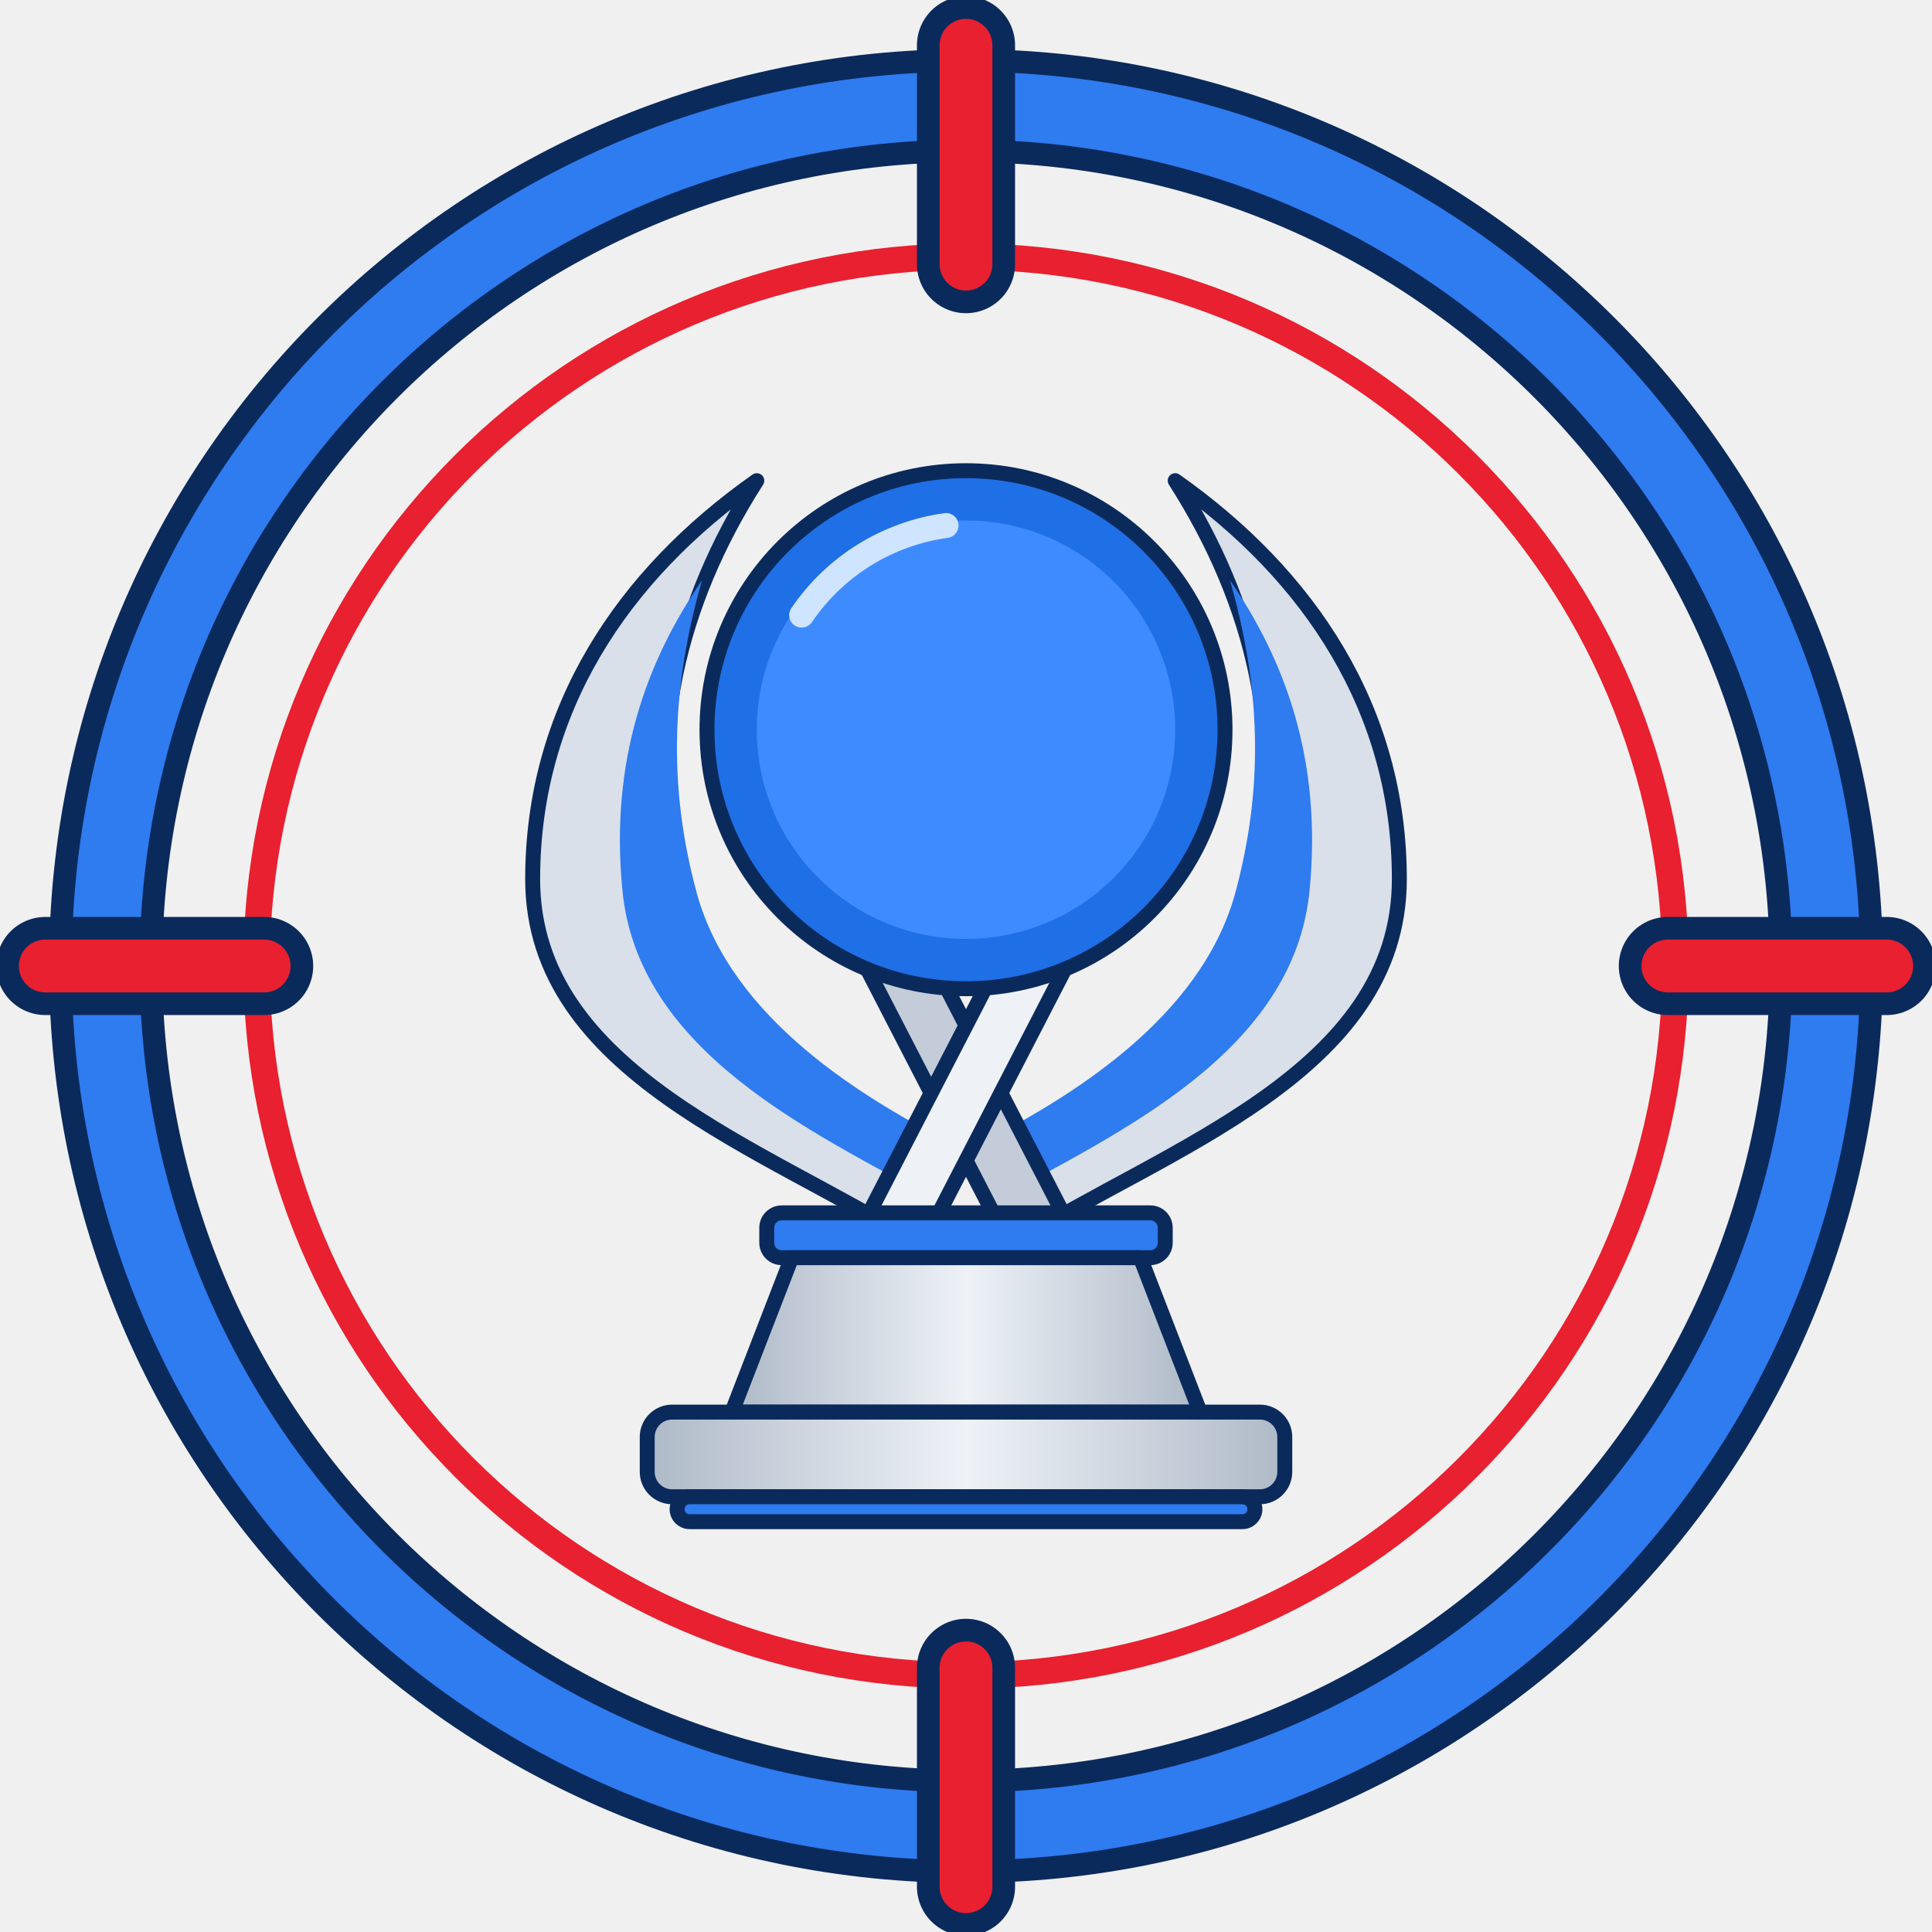
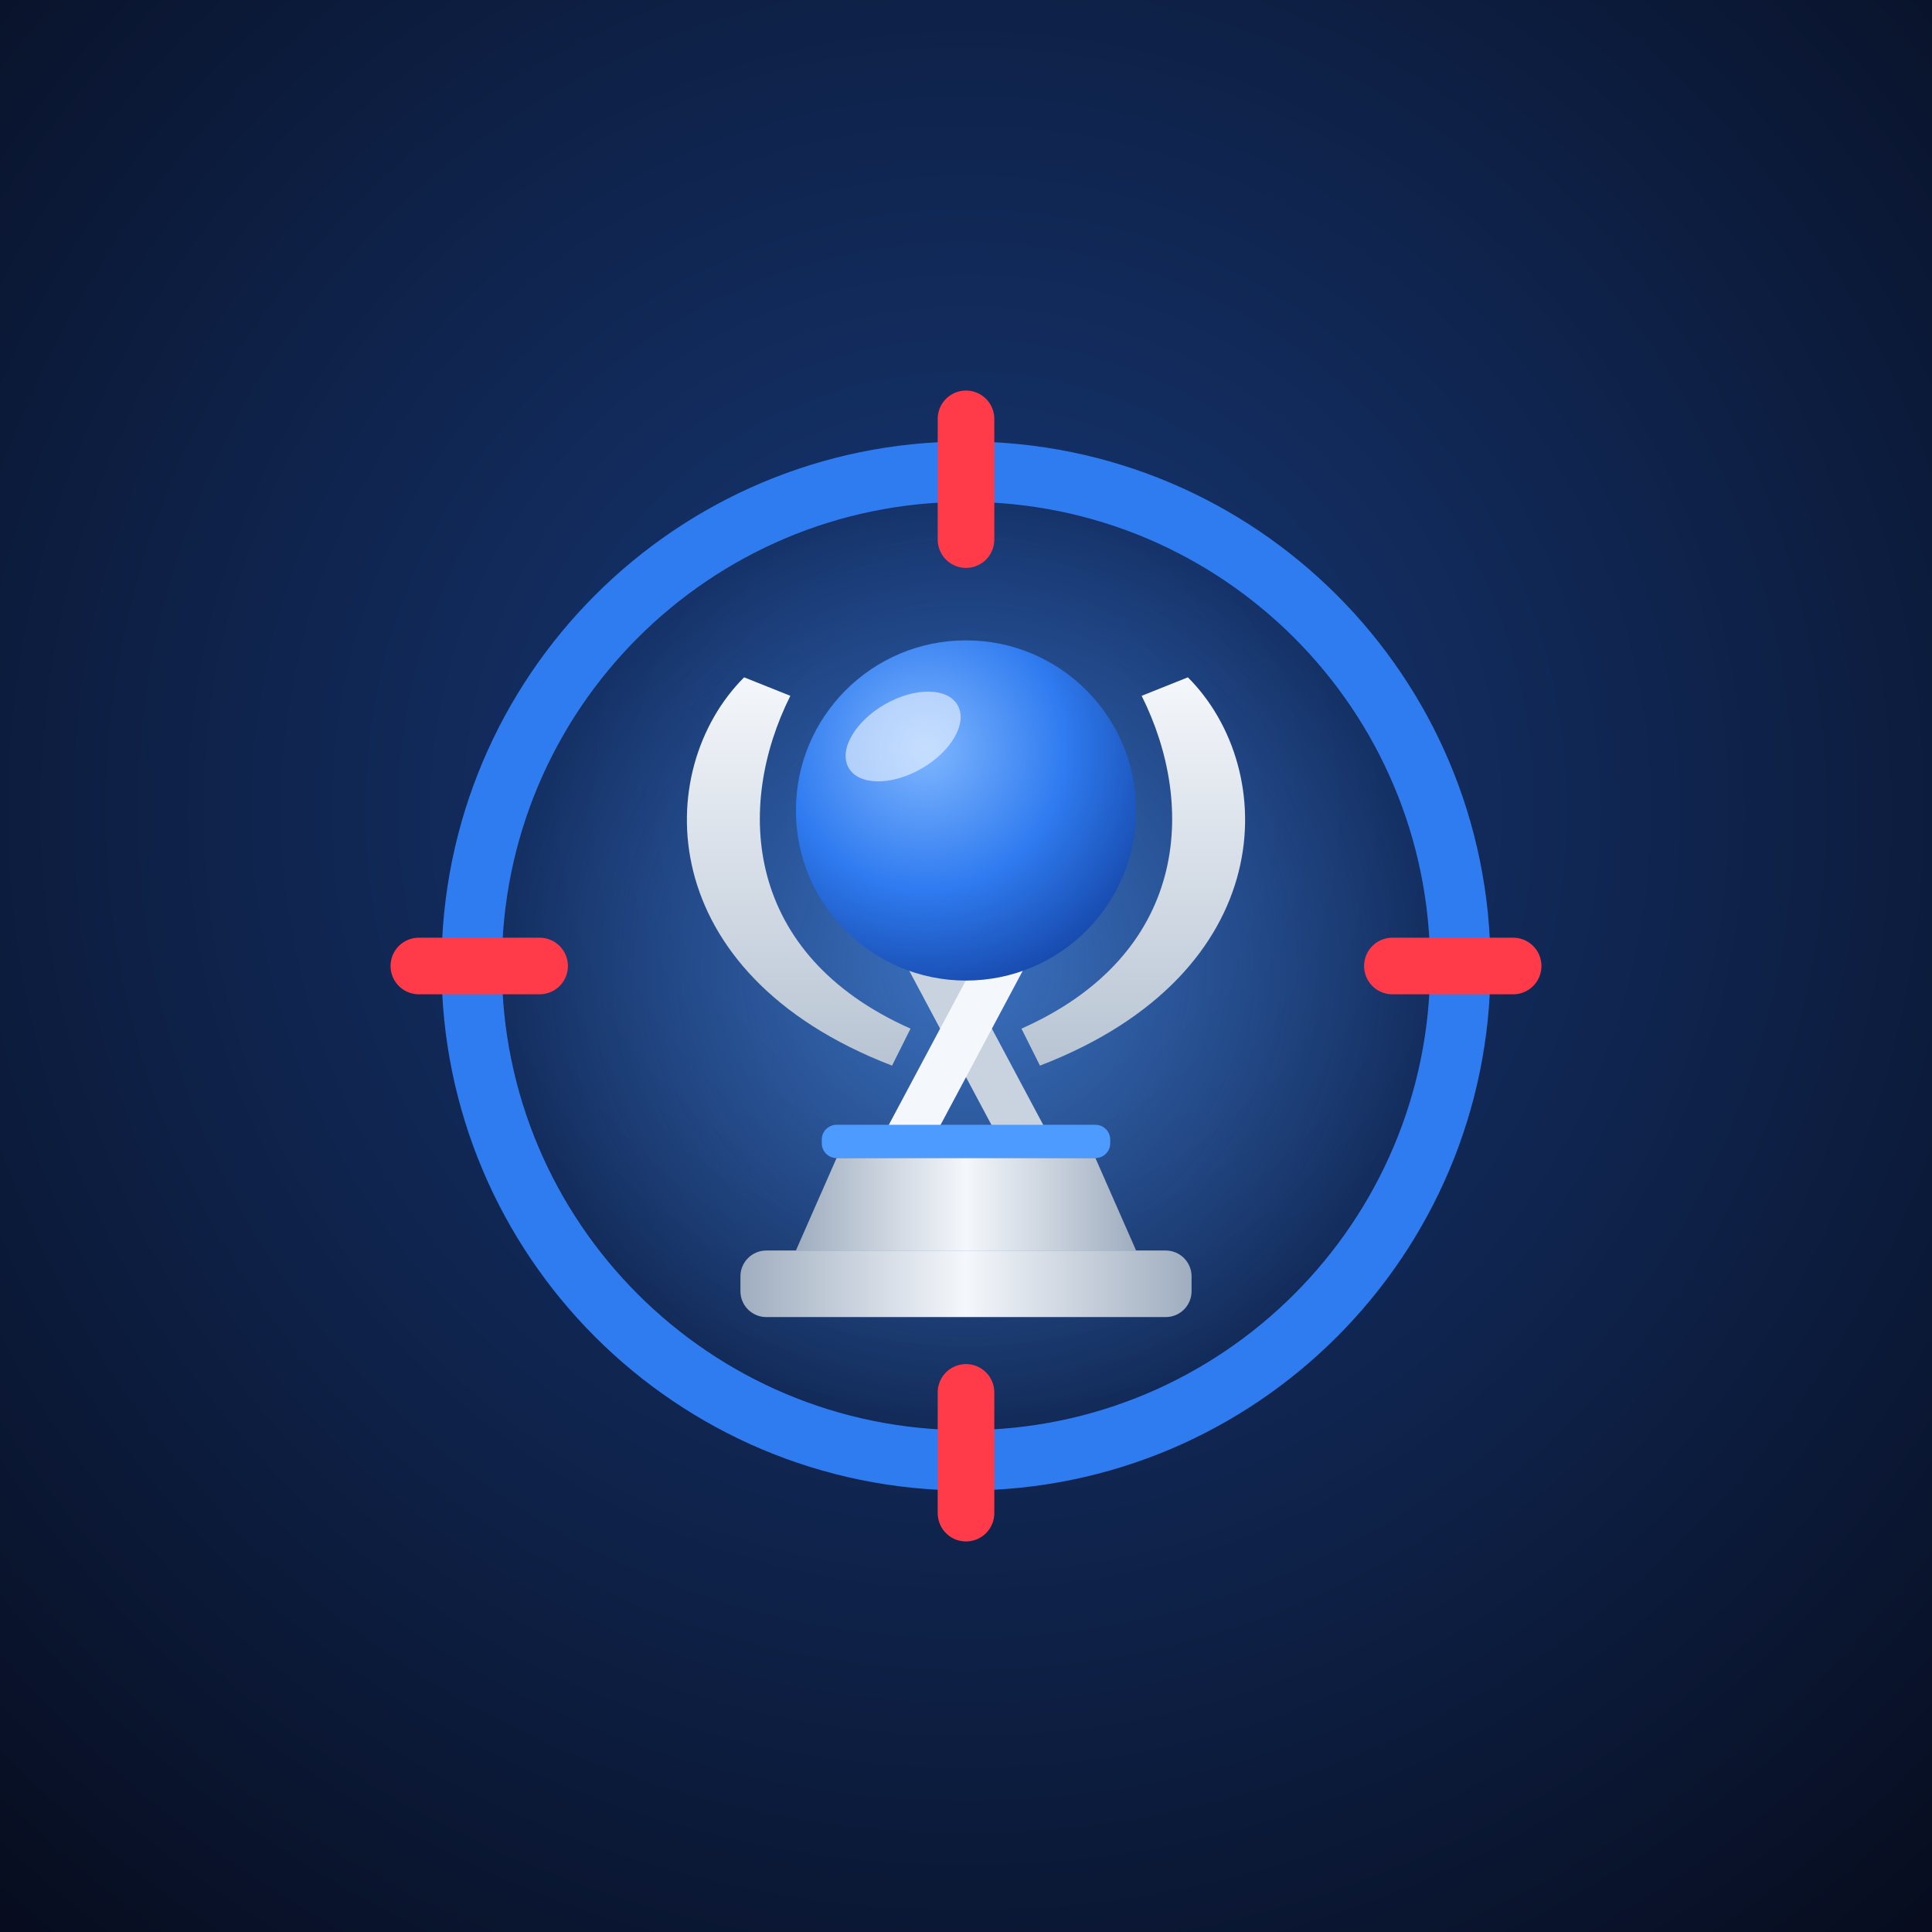
- <svg xmlns="http://www.w3.org/2000/svg" viewBox="0 0 512 512">
+ <svg xmlns="http://www.w3.org/2000/svg" viewBox="0 0 1024 1024">
  <defs>
-     <linearGradient id="silver" x1="0" y1="0" x2="1" y2="0">
-       <stop offset="0" stop-color="#aeb9c7" />
-       <stop offset="0.5" stop-color="#eef2f7" />
-       <stop offset="1" stop-color="#aeb9c7" />
+     <linearGradient id="metal" x1="0" x2="1">
+       <stop offset="0" stop-color="#9fadbf" />
+       <stop offset=".5" stop-color="#f4f7fb" />
+       <stop offset="1" stop-color="#9fadbf" />
    </linearGradient>
+     <linearGradient id="arm" x1="0" y1="0" x2="0" y2="1">
+       <stop offset="0" stop-color="#f4f7fb" />
+       <stop offset="1" stop-color="#b8c4d3" />
+     </linearGradient>
+     <radialGradient id="orb" cx=".38" cy=".32" r=".75">
+       <stop offset="0" stop-color="#7fb6ff" />
+       <stop offset=".55" stop-color="#2f7bf0" />
+       <stop offset="1" stop-color="#1546a8" />
+     </radialGradient>
+     <radialGradient id="bgA" cx=".5" cy=".42" r=".75">
+       <stop offset="0" stop-color="#173a7a" />
+       <stop offset="1" stop-color="#070d1f" />
+     </radialGradient>
+     <radialGradient id="glow" cx=".5" cy=".5" r=".5">
+       <stop offset="0" stop-color="#5aa2ff" stop-opacity=".55" />
+       <stop offset="1" stop-color="#5aa2ff" stop-opacity="0" />
+     </radialGradient>
  </defs>
+   <rect width="1024" height="1024" fill="url(#bgA)" />
+   <circle cx="512" cy="512" r="260" fill="url(#glow)" />
  <g fill="none" stroke-linecap="round">
-     <circle cx="256" cy="256" r="228" stroke="#0b2a5c" stroke-width="30" />
-     <circle cx="256" cy="256" r="228" stroke="#2f7bf0" stroke-width="18" />
-     <circle cx="256" cy="256" r="188" stroke="#e8202f" stroke-width="7" />
-     <g stroke="#0b2a5c" stroke-width="26">
-       <path d="M256 12 V 70 M256 442 V 500 M12 256 H 70 M442 256 H 500" />
-     </g>
-     <g stroke="#e8202f" stroke-width="14">
-       <path d="M256 12 V 70 M256 442 V 500 M12 256 H 70 M442 256 H 500" />
-     </g>
+     <circle cx="512" cy="512" r="262" stroke="#2f7bf0" stroke-width="32" />
+     <path d="M512 222 V286 M512 738 V802 M222 512 H286 M738 512 H802" stroke="#ff3b4a" stroke-width="30" />
  </g>
-   <g transform="translate(256 264) scale(0.66) translate(-256 -275)">
-     <g stroke="#0b2a5c" stroke-width="6" stroke-linejoin="round">
-       <g id="arm">
-         <path d="M236 374 C 176 336, 82 306, 82 228 C 82 160, 118 106, 172 68 C 140 118, 128 172, 140 226 C 152 282, 208 318, 250 342 Z" fill="#d9e0ea" />
-         <path d="M242 356 C 196 330, 124 298, 118 232 C 113 180, 128 140, 150 108 C 138 150, 136 190, 148 234 C 162 284, 214 316, 254 336 Z" fill="#2f7bf0" stroke-width="0" />
-       </g>
-       <use href="#arm" transform="translate(512 0) scale(-1 1)" />
-       <path d="M208 248 L 236 248 L 300 372 L 272 372 Z" fill="#c3ccd8" />
-       <path d="M304 248 L 276 248 L 212 372 L 240 372 Z" fill="#eef2f7" />
-       <circle cx="256" cy="168" r="104" fill="#1f6fe6" />
-       <circle cx="256" cy="168" r="84" fill="#3d8bff" stroke-width="0" />
-       <path d="M190 122 A 84 84 0 0 1 248 86" fill="none" stroke="#cfe4ff" stroke-width="10" stroke-linecap="round" />
-       <rect x="176" y="362" width="160" height="18" rx="6" fill="#2f7bf0" />
-       <path d="M186 380 L 326 380 L 350 442 L 162 442 Z" fill="url(#silver)" />
-       <rect x="128" y="442" width="256" height="34" rx="10" fill="url(#silver)" />
-       <rect x="140" y="476" width="232" height="10" rx="5" fill="#2f7bf0" />
+   <g transform="translate(512 506) scale(0.98)">
+     <g id="trophy">
+       <path d="M-120 -150 C-170 -100 -170 10 -40 60 L-30 40 C-120 0 -125 -80 -95 -140 Z" fill="url(#arm)" />
+       <path d="M120 -150 C170 -100 170 10 40 60 L30 40 C120 0 125 -80 95 -140 Z" fill="url(#arm)" />
+       <path d="M-46 -20 L-18 -20 L46 100 L18 100 Z" fill="#c9d3e0" />
+       <path d="M46 -20 L18 -20 L-46 100 L-18 100 Z" fill="#f4f7fb" />
+       <circle cx="0" cy="-78" r="92" fill="url(#orb)" />
+       <ellipse cx="-34" cy="-118" rx="34" ry="20" fill="#ffffff" opacity=".55" transform="rotate(-30 -34 -118)" />
+       <rect x="-78" y="92" width="156" height="18" rx="8" fill="#4d9bff" />
+       <path d="M-70 110 L70 110 L92 160 L-92 160 Z" fill="url(#metal)" />
+       <rect x="-122" y="160" width="244" height="36" rx="14" fill="url(#metal)" />
    </g>
  </g>
</svg>
